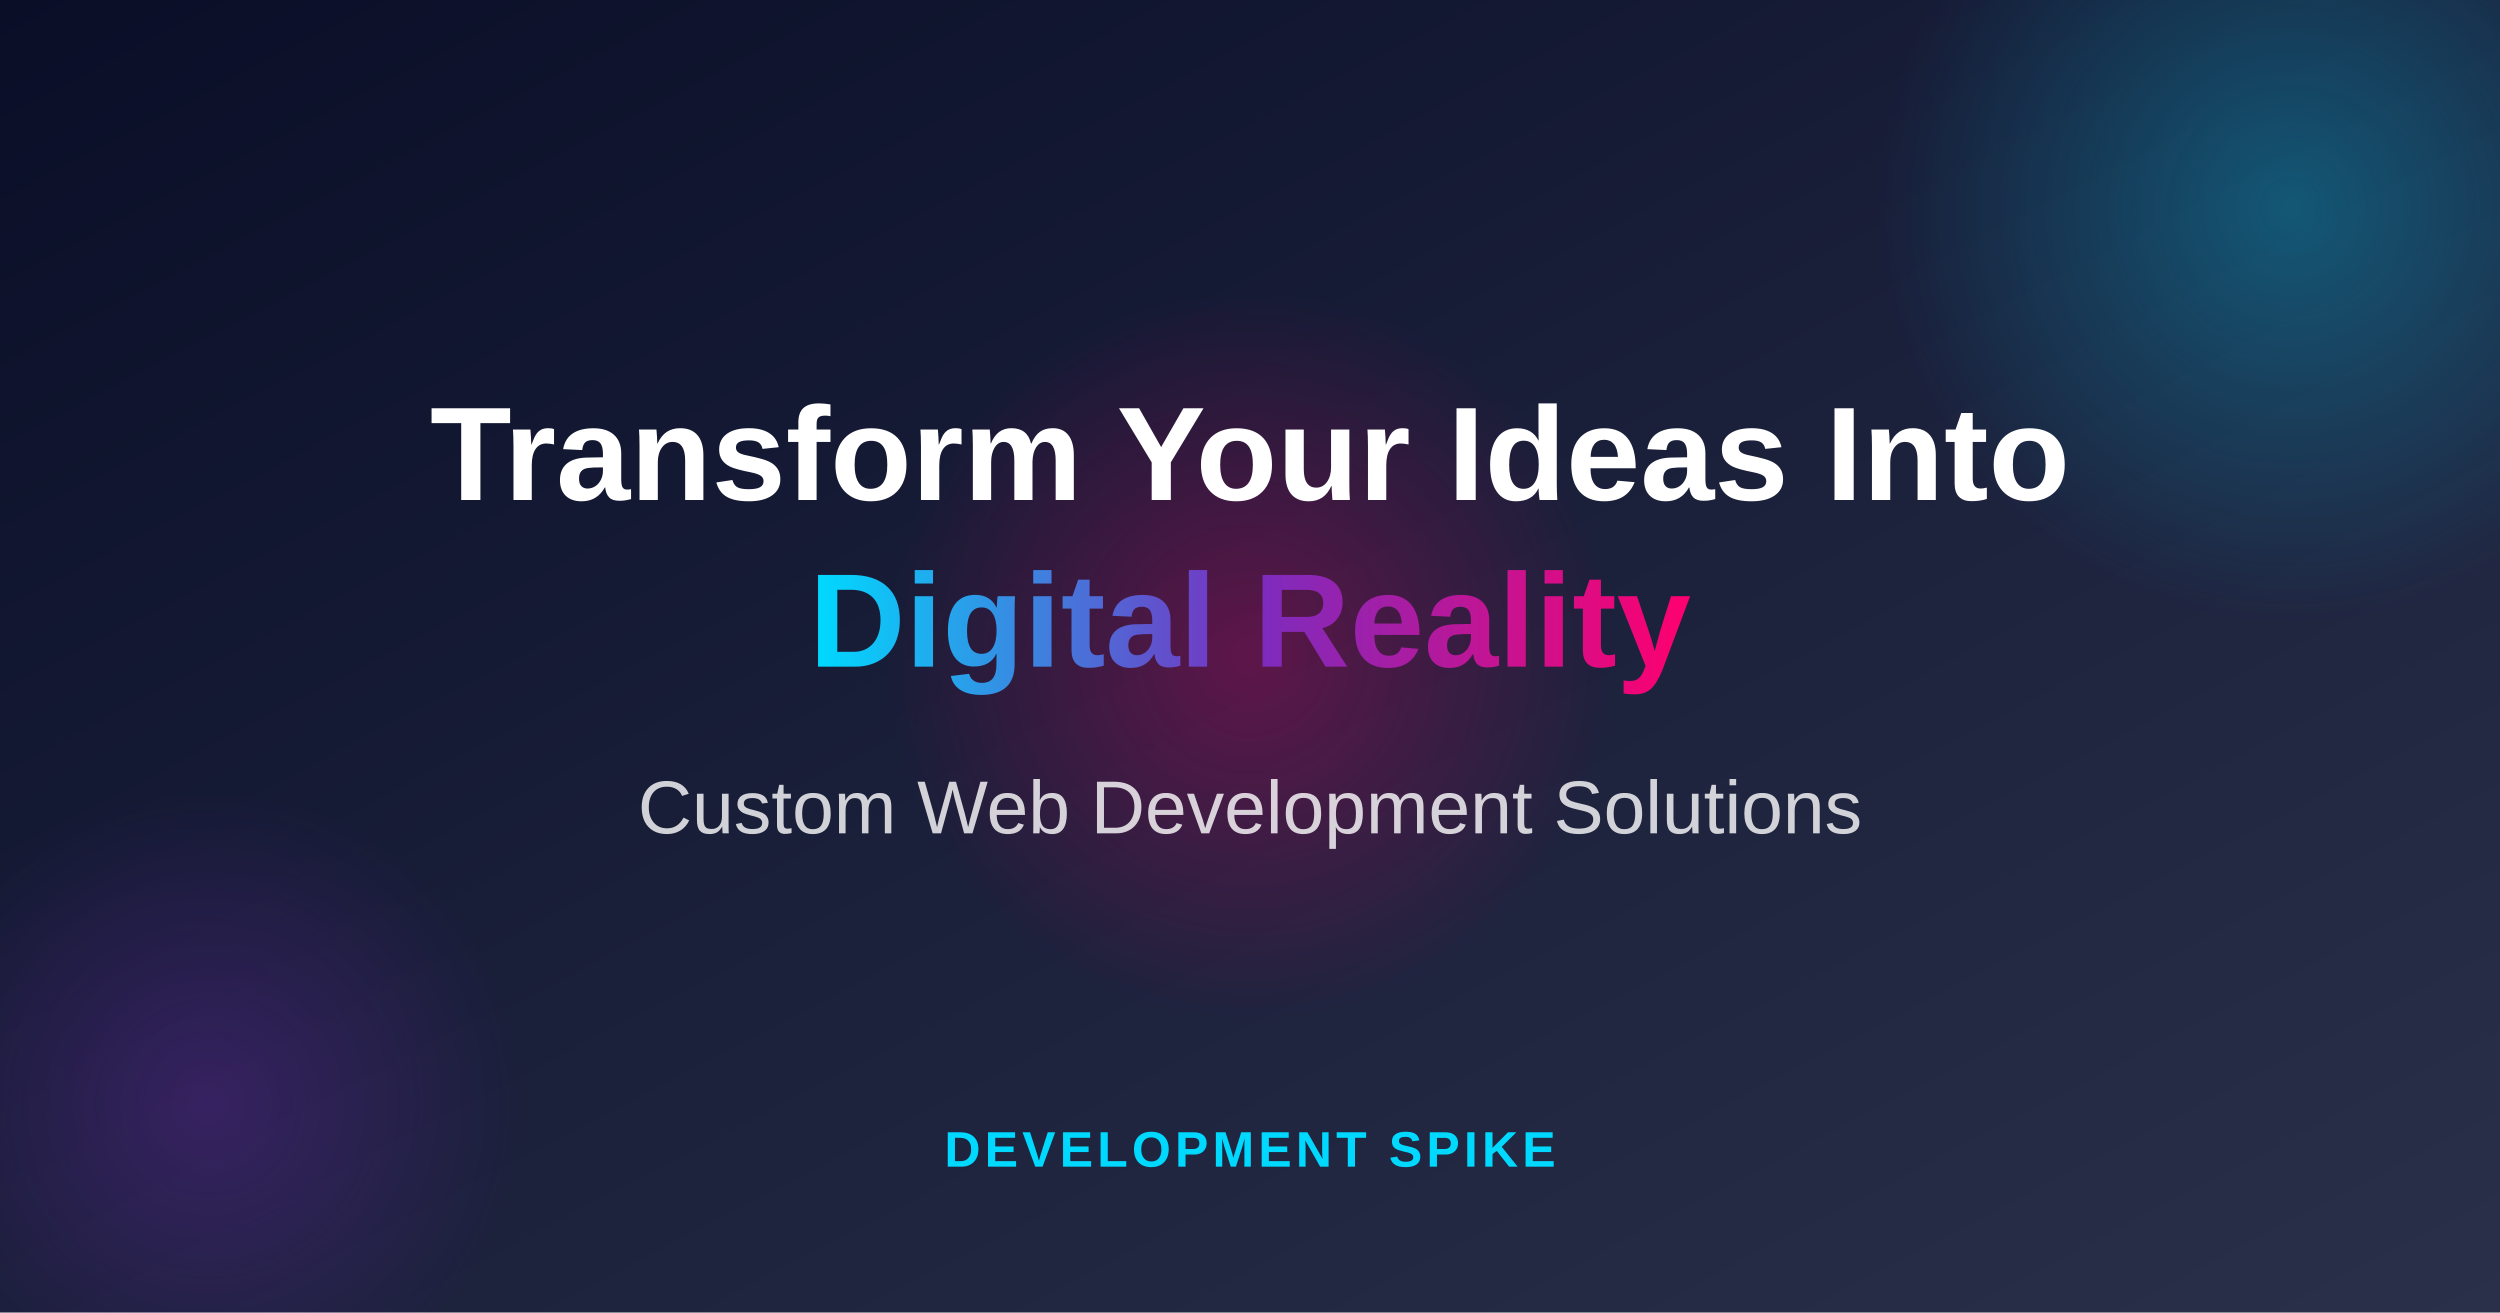
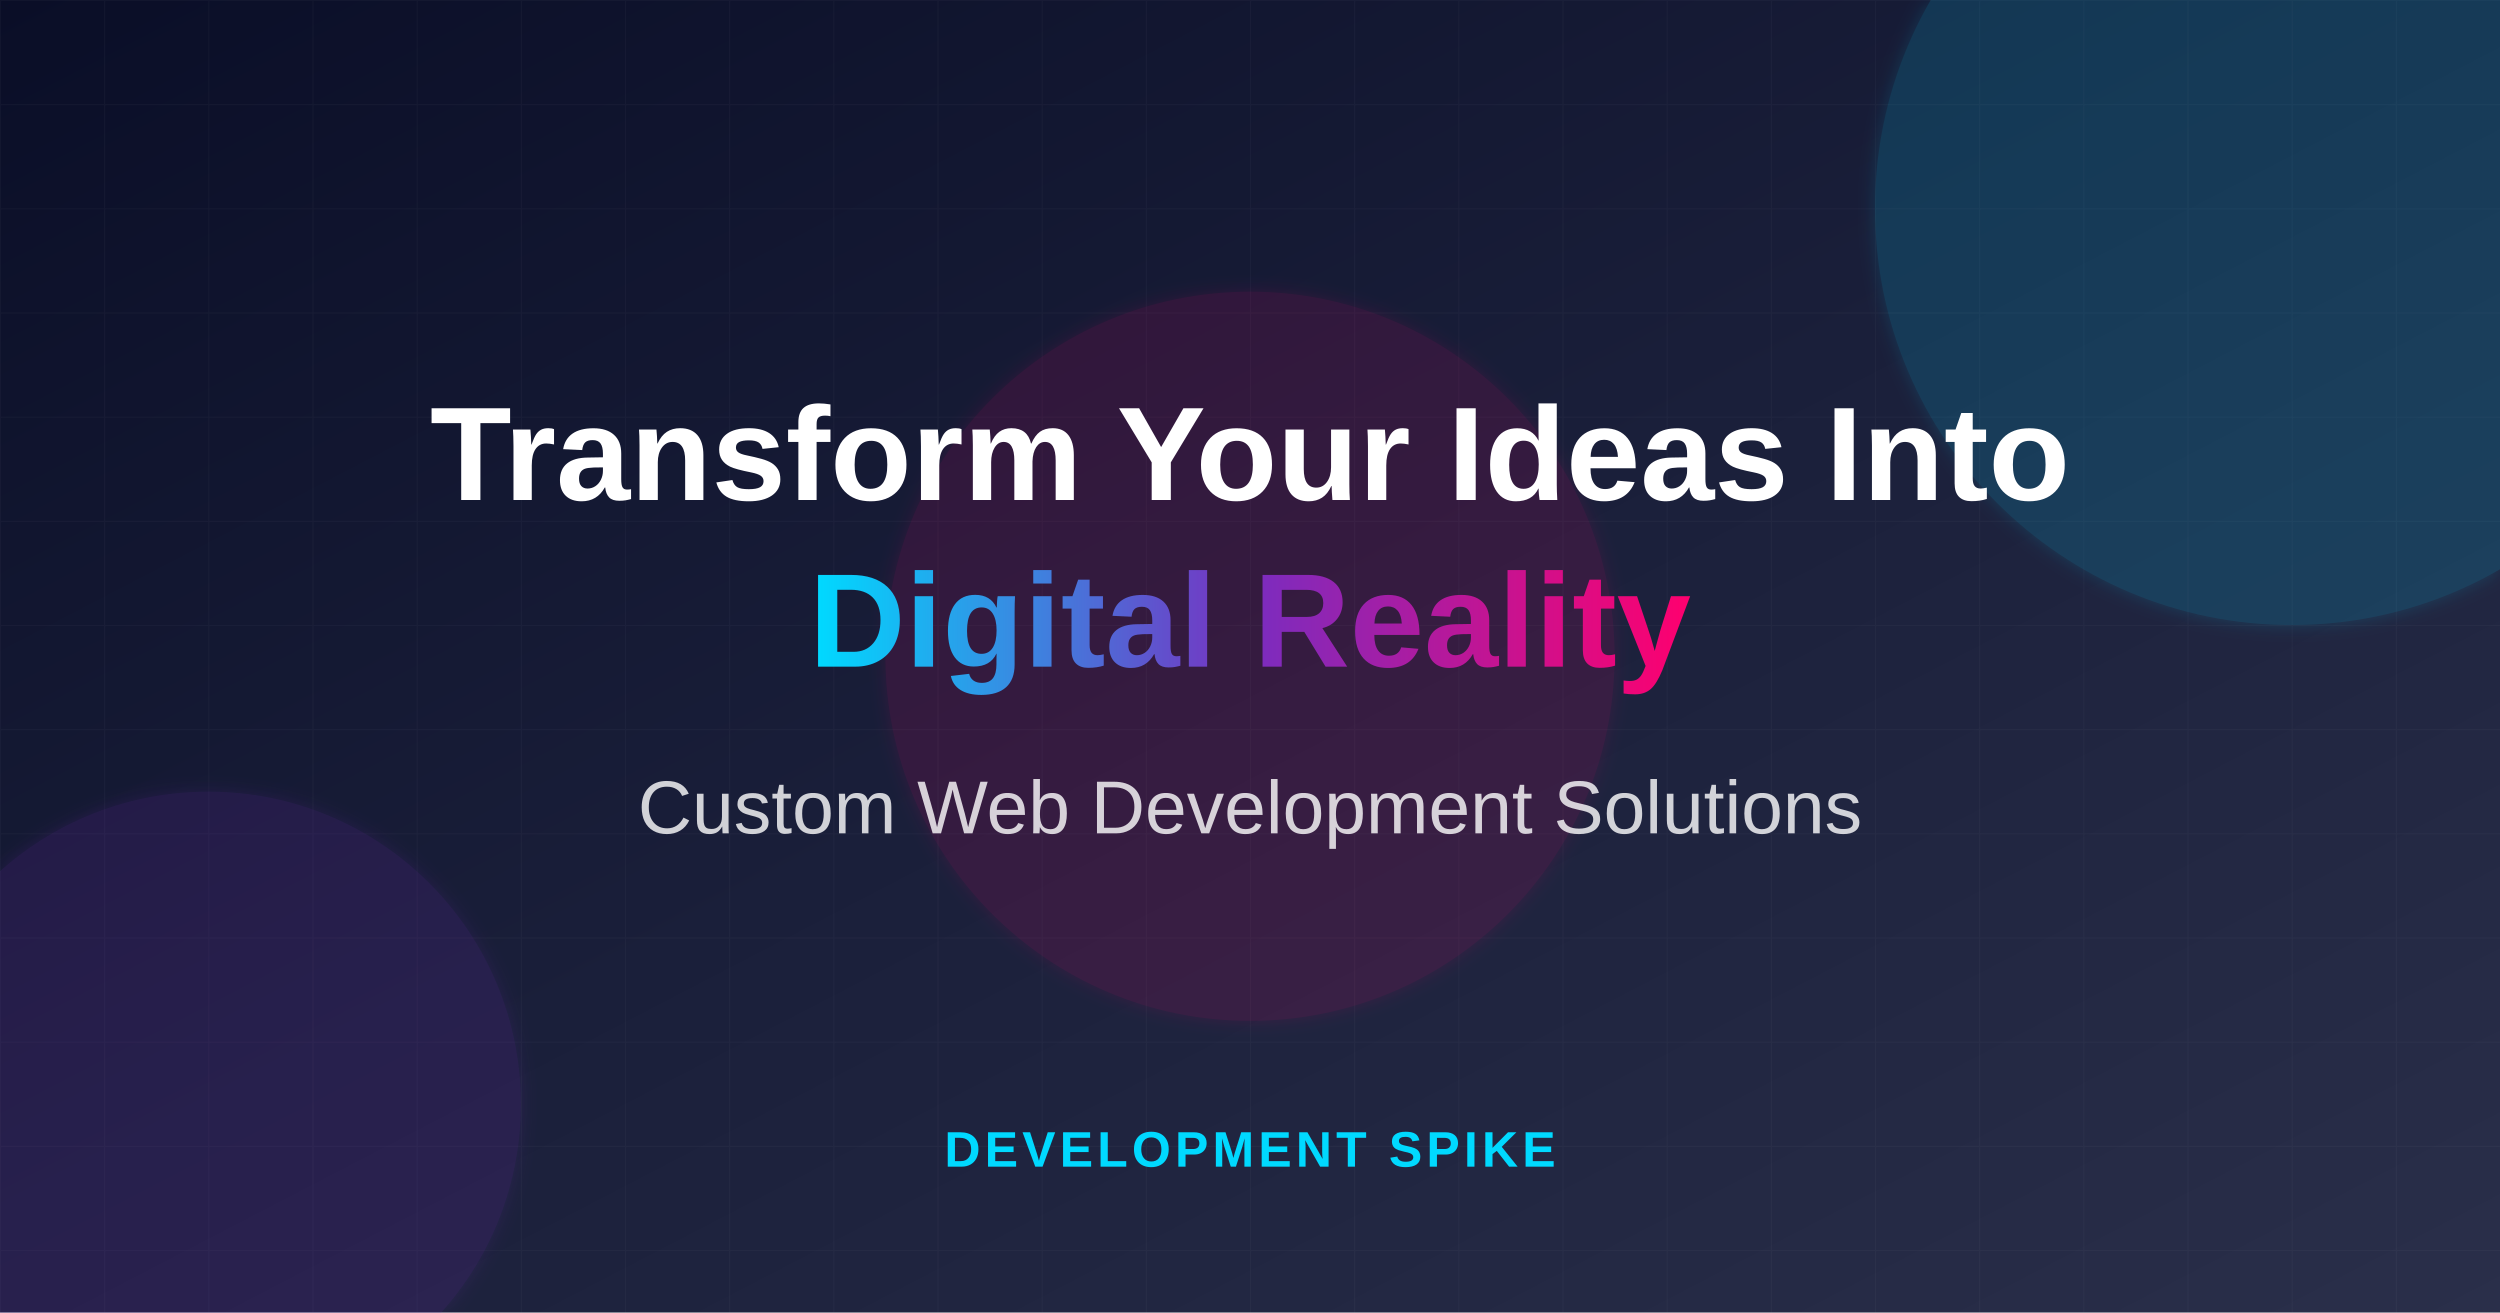
<svg xmlns="http://www.w3.org/2000/svg" width="1200" height="630">
  <defs>
    <linearGradient id="bg" x1="0%" y1="0%" x2="100%" y2="100%">
-       <stop offset="0%" stop-color="#0A0E27" stop-opacity="1" />
-       <stop offset="50%" stop-color="#1A1F3A" stop-opacity="1" />
-       <stop offset="100%" stop-color="#2A2F4A" stop-opacity="1" />
+       <stop offset="0%" style="stop-color:#0A0E27;stop-opacity:1" />
+       <stop offset="50%" style="stop-color:#1A1F3A;stop-opacity:1" />
+       <stop offset="100%" style="stop-color:#2A2F4A;stop-opacity:1" />
    </linearGradient>
    <linearGradient id="text-gradient" x1="0%" y1="0%" x2="100%" y2="0%">
-       <stop offset="0%" stop-color="#00D9FF" stop-opacity="1" />
-       <stop offset="50%" stop-color="#7B2CBF" stop-opacity="1" />
-       <stop offset="100%" stop-color="#FF006E" stop-opacity="1" />
+       <stop offset="0%" style="stop-color:#00D9FF;stop-opacity:1" />
+       <stop offset="50%" style="stop-color:#7B2CBF;stop-opacity:1" />
+       <stop offset="100%" style="stop-color:#FF006E;stop-opacity:1" />
    </linearGradient>
-     <radialGradient id="orb-glow-1" cx="50%" cy="50%">
-       <stop offset="0%" stop-color="#00D9FF" stop-opacity="0.3" />
-       <stop offset="100%" stop-color="#00D9FF" stop-opacity="0" />
-     </radialGradient>
-     <radialGradient id="orb-glow-2" cx="50%" cy="50%">
-       <stop offset="0%" stop-color="#7B2CBF" stop-opacity="0.3" />
-       <stop offset="100%" stop-color="#7B2CBF" stop-opacity="0" />
-     </radialGradient>
-     <radialGradient id="orb-glow-3" cx="50%" cy="50%">
-       <stop offset="0%" stop-color="#FF006E" stop-opacity="0.3" />
-       <stop offset="100%" stop-color="#FF006E" stop-opacity="0" />
-     </radialGradient>
+     <filter id="glow">
+       <feGaussianBlur stdDeviation="4" result="coloredBlur" />
+       <feMerge>
+         <feMergeNode in="coloredBlur" />
+         <feMergeNode in="SourceGraphic" />
+       </feMerge>
+     </filter>
  </defs>
  <rect width="1200" height="630" fill="url(#bg)" />
-   <circle cx="1100" cy="100" r="200" fill="url(#orb-glow-1)" />
-   <circle cx="100" cy="530" r="150" fill="url(#orb-glow-2)" />
-   <circle cx="600" cy="315" r="175" fill="url(#orb-glow-3)" />
+   <pattern id="grid" width="50" height="50" patternUnits="userSpaceOnUse">
+     <path d="M 50 0 L 0 0 0 50" fill="none" stroke="rgba(255,255,255,0.03)" stroke-width="1" />
+   </pattern>
+   <rect width="1200" height="630" fill="url(#grid)" />
+   <circle cx="1100" cy="100" r="200" fill="#00D9FF" opacity="0.15" filter="url(#glow)" />
+   <circle cx="100" cy="530" r="150" fill="#7B2CBF" opacity="0.15" filter="url(#glow)" />
+   <circle cx="600" cy="315" r="175" fill="#FF006E" opacity="0.12" filter="url(#glow)" />
  <text x="600" y="240" font-family="Arial, sans-serif" font-size="64" font-weight="700" fill="white" text-anchor="middle">
    Transform Your Ideas Into
  </text>
  <text x="600" y="320" font-family="Arial, sans-serif" font-size="64" font-weight="700" fill="url(#text-gradient)" text-anchor="middle">
    Digital Reality
  </text>
  <text x="600" y="400" font-family="Arial, sans-serif" font-size="36" fill="rgba(255,255,255,0.8)" text-anchor="middle">
    Custom Web Development Solutions
  </text>
  <text x="600" y="560" font-family="Arial, sans-serif" font-size="24" font-weight="600" fill="#00D9FF" text-anchor="middle" letter-spacing="2">
    DEVELOPMENT SPIKE
  </text>
</svg>
